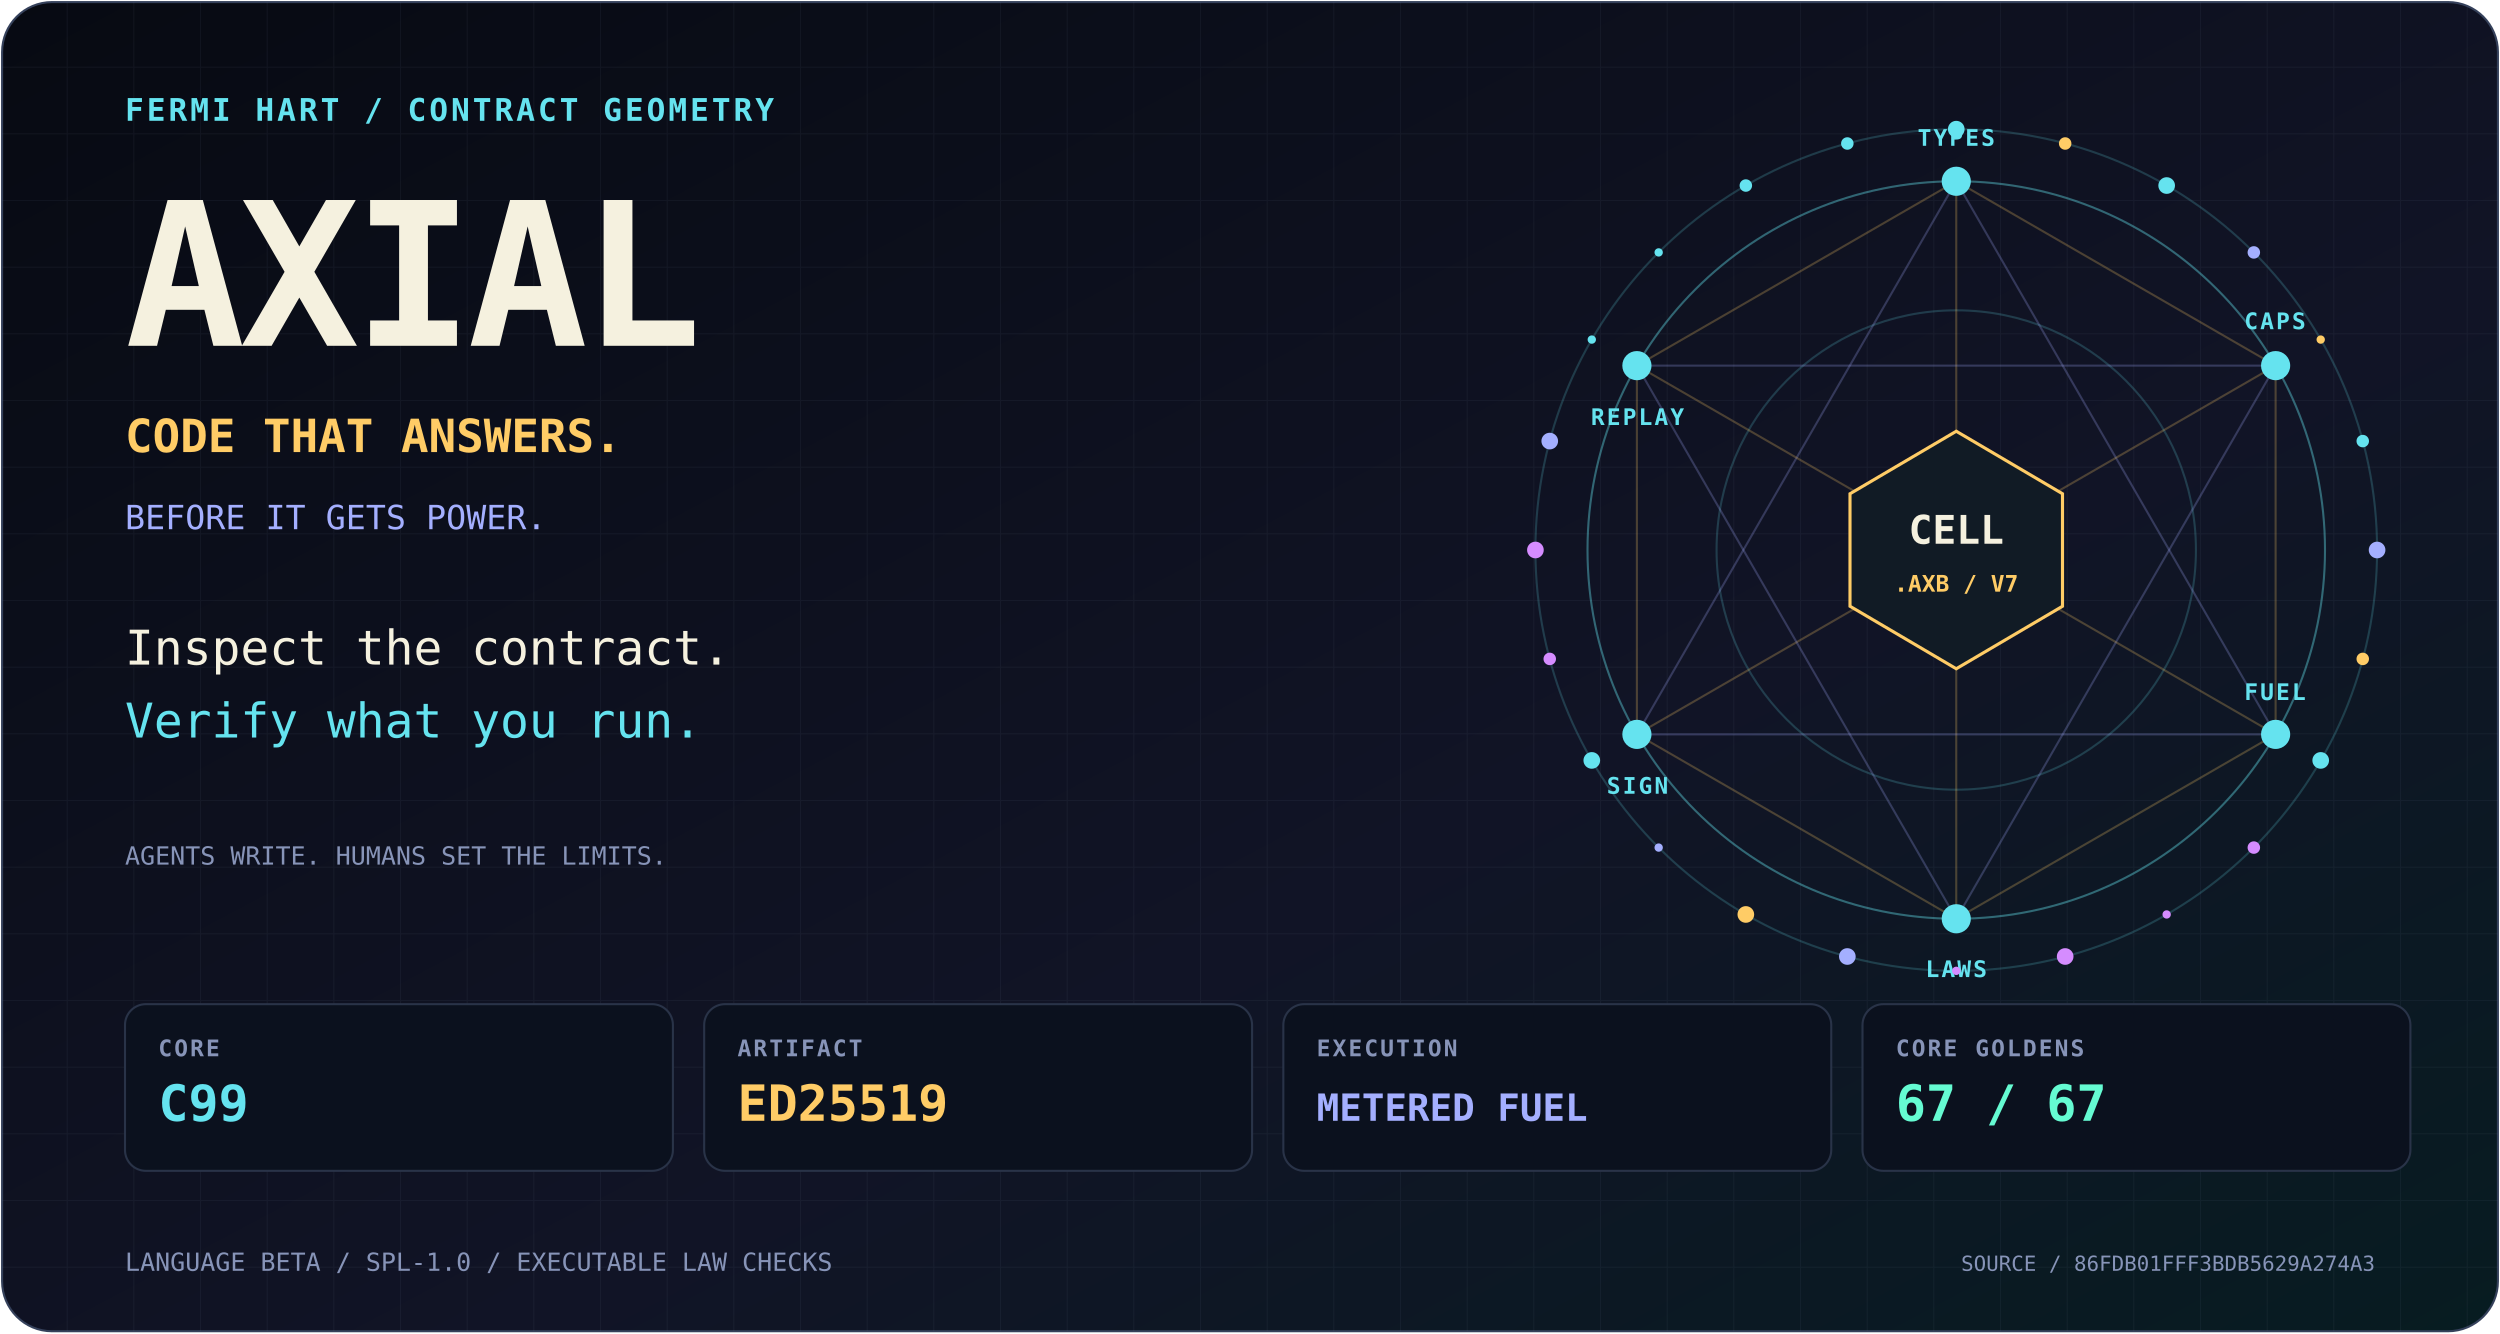
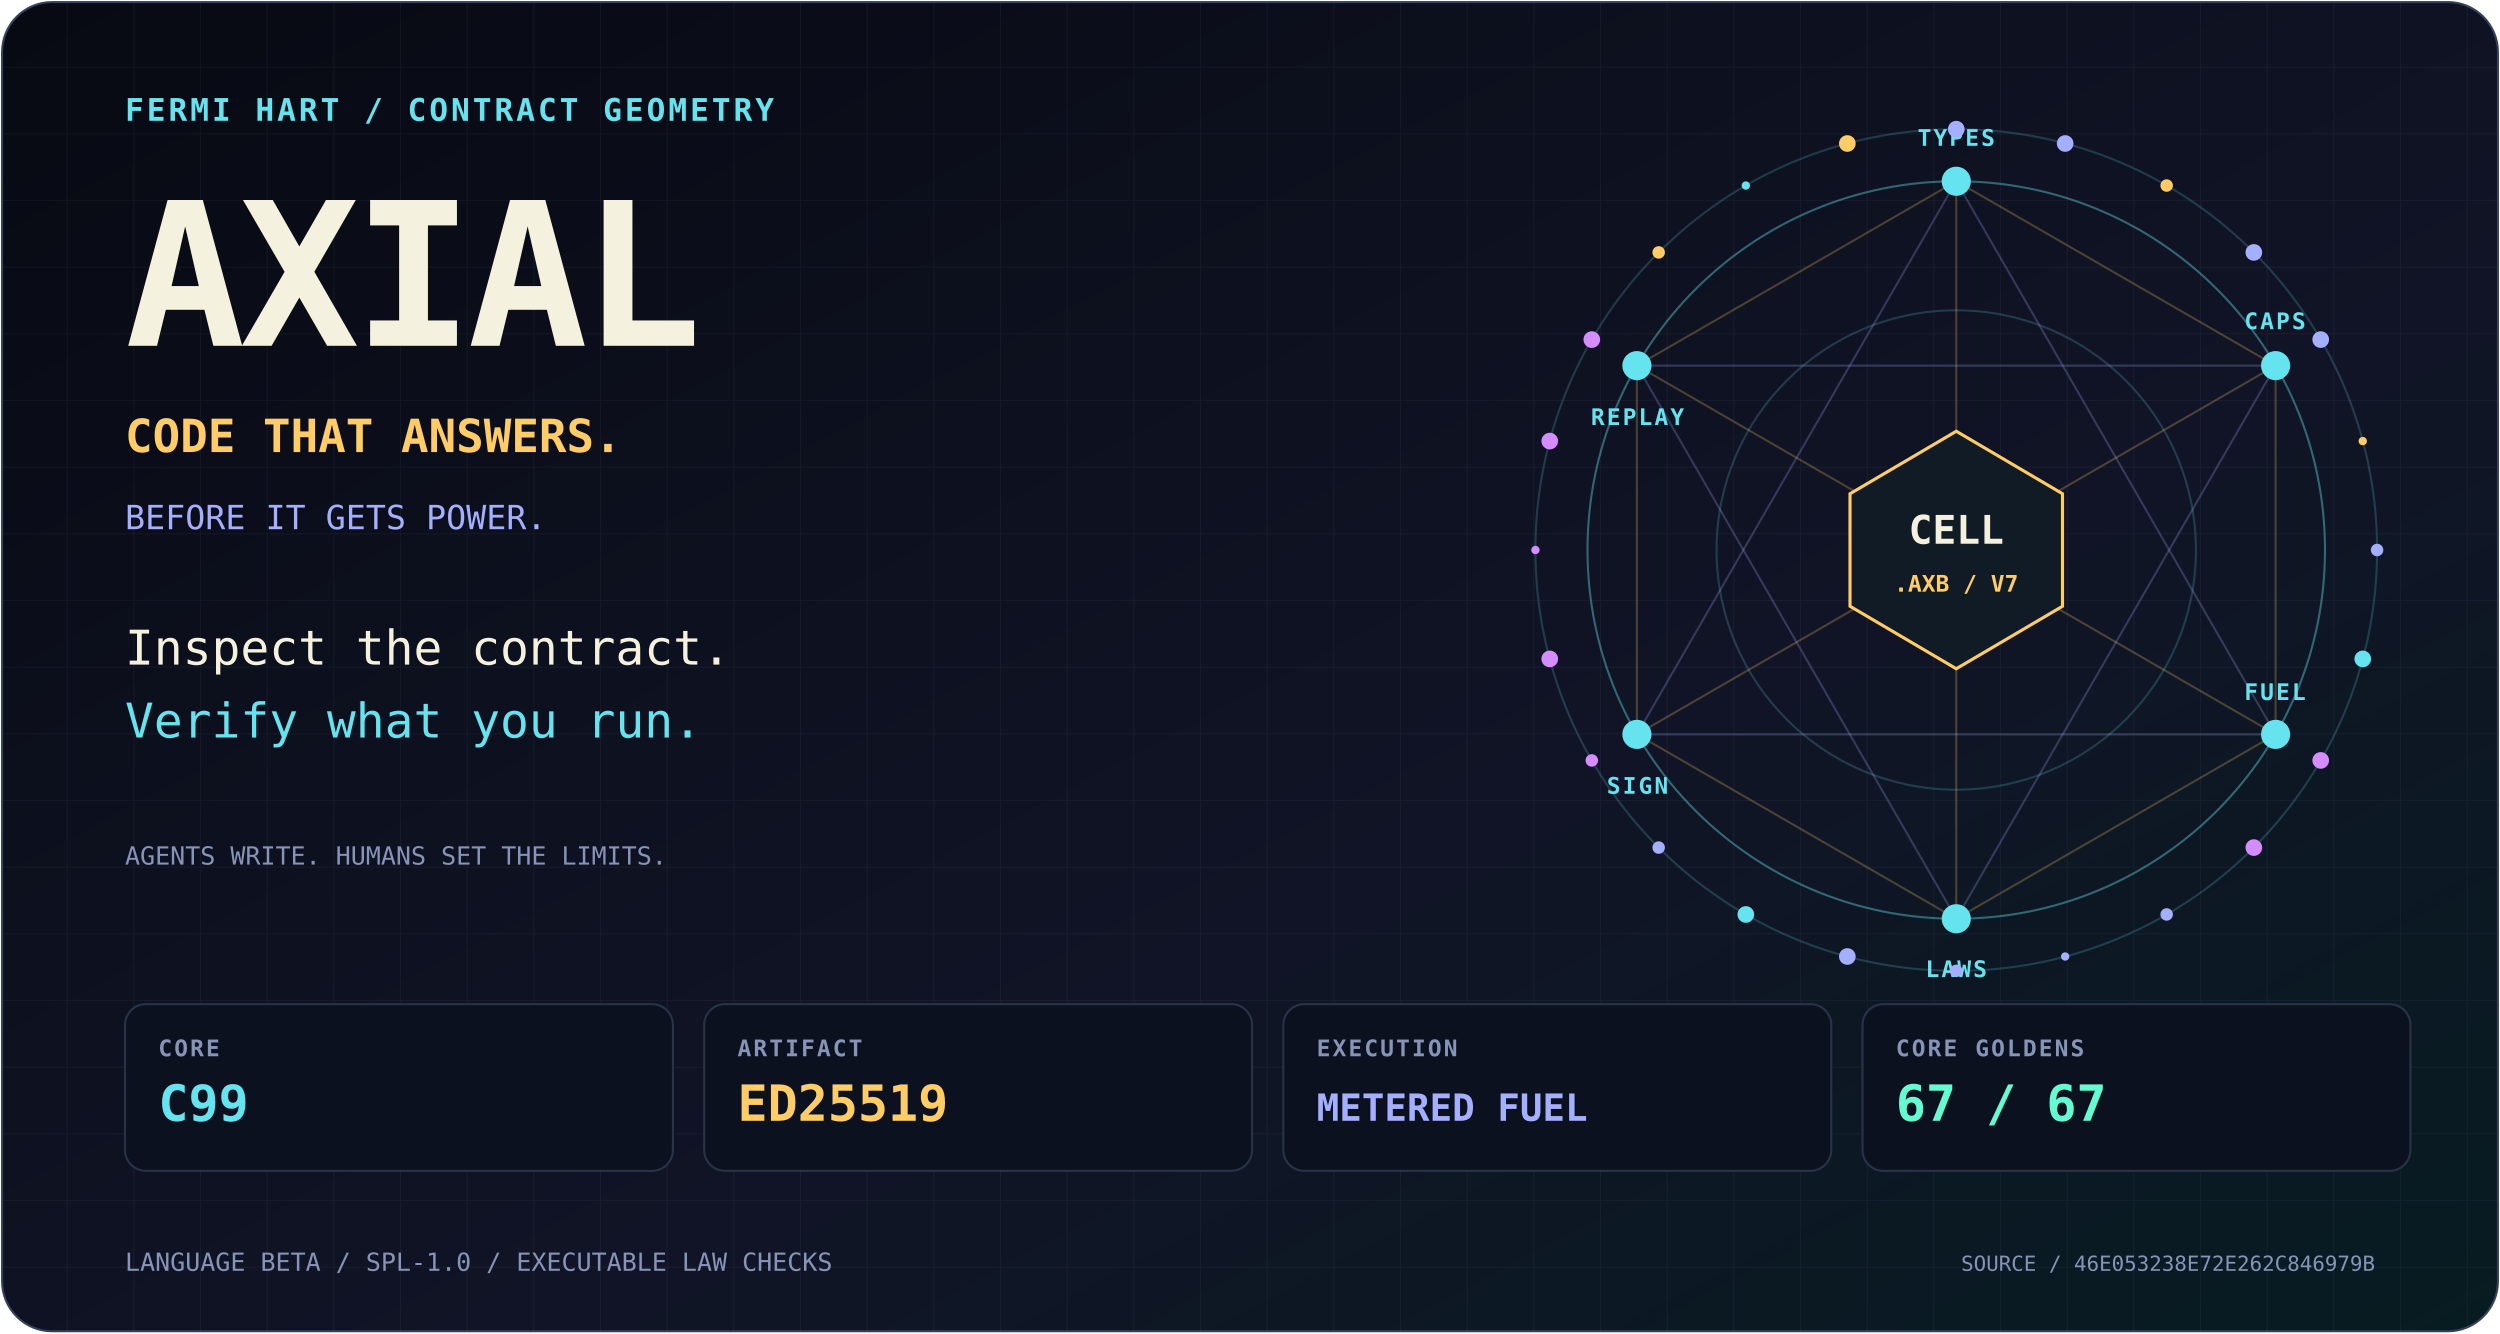
<svg xmlns="http://www.w3.org/2000/svg" viewBox="0 0 1200 640" width="1200" height="640" role="img" aria-labelledby="title desc">
  <defs>
    <linearGradient id="bg" x2="1" y2="1">
      <stop stop-color="#070a12" />
      <stop offset=".6" stop-color="#111426" />
      <stop offset="1" stop-color="#071c21" />
    </linearGradient>
    <pattern id="grid" width="32" height="32" patternUnits="userSpaceOnUse">
      <path d="M32 0H0V32" fill="none" stroke="#8794b8" stroke-opacity=".07" />
    </pattern>
  </defs>
  <rect x="1" y="1" width="1198" height="638" rx="24" fill="url(#bg)" stroke="#35415b" />
  <rect x="1" y="1" width="1198" height="638" rx="24" fill="url(#grid)" />
  <text x="60" y="58" fill="#65e3ef" font-family="DejaVu Sans Mono,monospace" font-size="15" font-weight="700" text-anchor="start" letter-spacing="1.4">FERMI HART / CONTRACT GEOMETRY</text>
  <text x="60" y="166" fill="#f5f1df" font-family="DejaVu Sans Mono,monospace" font-size="96" font-weight="700" text-anchor="start" letter-spacing="-3">AXIAL</text>
  <text x="60" y="217" fill="#ffcc66" font-family="DejaVu Sans Mono,monospace" font-size="22" font-weight="700" text-anchor="start" letter-spacing="0">CODE THAT ANSWERS.</text>
  <text x="60" y="254" fill="#a4afff" font-family="DejaVu Sans Mono,monospace" font-size="16" font-weight="400" text-anchor="start" letter-spacing="0">BEFORE IT GETS POWER.</text>
  <text x="60" y="319" fill="#f5f1df" font-family="DejaVu Sans Mono,monospace" font-size="23" font-weight="400" text-anchor="start" letter-spacing="0">Inspect the contract.</text>
  <text x="60" y="354" fill="#65e3ef" font-family="DejaVu Sans Mono,monospace" font-size="23" font-weight="400" text-anchor="start" letter-spacing="0">Verify what you run.</text>
  <text x="60" y="415" fill="#8794b8" font-family="DejaVu Sans Mono,monospace" font-size="12" font-weight="400" text-anchor="start" letter-spacing="0">AGENTS WRITE. HUMANS SET THE LIMITS.</text>
  <circle cx="939" cy="264" r="202" fill="none" stroke="#65e3ef" stroke-opacity=".2" />
  <circle cx="939" cy="264" r="177" fill="none" stroke="#65e3ef" stroke-opacity=".4" />
  <circle cx="939" cy="264" r="115.05" fill="none" stroke="#65e3ef" stroke-opacity=".2" />
  <path d="M939.00,87.00L1092.29,175.50" fill="none" stroke="#ffcc66" stroke-opacity=".25" />
  <path d="M939.00,87.00L1092.29,352.50" fill="none" stroke="#a4afff" stroke-opacity=".25" />
  <path d="M939.00,87.00L939.00,441.00" fill="none" stroke="#ffcc66" stroke-opacity=".25" />
  <path d="M939.00,87.00L785.71,352.50" fill="none" stroke="#a4afff" stroke-opacity=".25" />
  <path d="M939.00,87.00L785.71,175.50" fill="none" stroke="#ffcc66" stroke-opacity=".25" />
  <path d="M1092.29,175.50L1092.29,352.50" fill="none" stroke="#ffcc66" stroke-opacity=".25" />
  <path d="M1092.29,175.50L939.00,441.00" fill="none" stroke="#a4afff" stroke-opacity=".25" />
  <path d="M1092.29,175.50L785.71,352.50" fill="none" stroke="#ffcc66" stroke-opacity=".25" />
  <path d="M1092.29,175.50L785.71,175.50" fill="none" stroke="#a4afff" stroke-opacity=".25" />
  <path d="M1092.29,352.50L939.00,441.00" fill="none" stroke="#ffcc66" stroke-opacity=".25" />
  <path d="M1092.29,352.50L785.71,352.50" fill="none" stroke="#a4afff" stroke-opacity=".25" />
  <path d="M1092.29,352.50L785.71,175.50" fill="none" stroke="#ffcc66" stroke-opacity=".25" />
  <path d="M939.00,441.00L785.71,352.50" fill="none" stroke="#ffcc66" stroke-opacity=".25" />
  <path d="M939.00,441.00L785.71,175.50" fill="none" stroke="#a4afff" stroke-opacity=".25" />
  <path d="M785.71,352.50L785.71,175.50" fill="none" stroke="#ffcc66" stroke-opacity=".25" />
  <circle cx="939.00" cy="87.00" r="7" fill="#65e3ef" />
  <text x="939" y="70" fill="#65e3ef" font-family="DejaVu Sans Mono,monospace" font-size="11" font-weight="700" text-anchor="middle" letter-spacing="1">TYPES</text>
  <circle cx="1092.29" cy="175.50" r="7" fill="#65e3ef" />
  <text x="1092" y="158" fill="#65e3ef" font-family="DejaVu Sans Mono,monospace" font-size="11" font-weight="700" text-anchor="middle" letter-spacing="1">CAPS</text>
  <circle cx="1092.29" cy="352.50" r="7" fill="#65e3ef" />
  <text x="1092" y="336" fill="#65e3ef" font-family="DejaVu Sans Mono,monospace" font-size="11" font-weight="700" text-anchor="middle" letter-spacing="1">FUEL</text>
  <circle cx="939.00" cy="441.00" r="7" fill="#65e3ef" />
  <text x="939" y="469" fill="#65e3ef" font-family="DejaVu Sans Mono,monospace" font-size="11" font-weight="700" text-anchor="middle" letter-spacing="1">LAWS</text>
  <circle cx="785.71" cy="352.50" r="7" fill="#65e3ef" />
  <text x="786" y="381" fill="#65e3ef" font-family="DejaVu Sans Mono,monospace" font-size="11" font-weight="700" text-anchor="middle" letter-spacing="1">SIGN</text>
  <circle cx="785.71" cy="175.50" r="7" fill="#65e3ef" />
  <text x="786" y="204" fill="#65e3ef" font-family="DejaVu Sans Mono,monospace" font-size="11" font-weight="700" text-anchor="middle" letter-spacing="1">REPLAY</text>
-   <circle cx="1141.00" cy="264.00" r="4" fill="#a4afff" />
-   <circle cx="1134.12" cy="316.28" r="3" fill="#ffcc66" />
-   <circle cx="1113.94" cy="365.00" r="4" fill="#65e3ef" />
-   <circle cx="1081.84" cy="406.84" r="3" fill="#d58cff" />
-   <circle cx="1040.00" cy="438.94" r="2" fill="#d58cff" />
-   <circle cx="991.28" cy="459.12" r="4" fill="#d58cff" />
-   <circle cx="939.00" cy="466.00" r="2" fill="#d58cff" />
+   <circle cx="1141.00" cy="264.00" r="3" fill="#a4afff" />
+   <circle cx="1134.12" cy="316.28" r="4" fill="#65e3ef" />
+   <circle cx="1113.94" cy="365.00" r="4" fill="#d58cff" />
+   <circle cx="1081.84" cy="406.84" r="4" fill="#d58cff" />
+   <circle cx="1040.00" cy="438.94" r="3" fill="#a4afff" />
+   <circle cx="991.28" cy="459.12" r="2" fill="#a4afff" />
+   <circle cx="939.00" cy="466.00" r="3" fill="#a4afff" />
  <circle cx="886.72" cy="459.12" r="4" fill="#a4afff" />
-   <circle cx="838.00" cy="438.94" r="4" fill="#ffcc66" />
-   <circle cx="796.16" cy="406.84" r="2" fill="#a4afff" />
-   <circle cx="764.06" cy="365.00" r="4" fill="#65e3ef" />
-   <circle cx="743.88" cy="316.28" r="3" fill="#d58cff" />
-   <circle cx="737.00" cy="264.00" r="4" fill="#d58cff" />
-   <circle cx="743.88" cy="211.72" r="4" fill="#a4afff" />
-   <circle cx="764.06" cy="163.00" r="2" fill="#65e3ef" />
-   <circle cx="796.16" cy="121.16" r="2" fill="#65e3ef" />
-   <circle cx="838.00" cy="89.06" r="3" fill="#65e3ef" />
-   <circle cx="886.72" cy="68.88" r="3" fill="#65e3ef" />
-   <circle cx="939.00" cy="62.00" r="4" fill="#65e3ef" />
-   <circle cx="991.28" cy="68.88" r="3" fill="#ffcc66" />
-   <circle cx="1040.00" cy="89.06" r="4" fill="#65e3ef" />
-   <circle cx="1081.84" cy="121.16" r="3" fill="#a4afff" />
-   <circle cx="1113.94" cy="163.00" r="2" fill="#ffcc66" />
-   <circle cx="1134.12" cy="211.72" r="3" fill="#65e3ef" />
+   <circle cx="838.00" cy="438.94" r="4" fill="#65e3ef" />
+   <circle cx="796.16" cy="406.84" r="3" fill="#a4afff" />
+   <circle cx="764.06" cy="365.00" r="3" fill="#d58cff" />
+   <circle cx="743.88" cy="316.28" r="4" fill="#d58cff" />
+   <circle cx="737.00" cy="264.00" r="2" fill="#d58cff" />
+   <circle cx="743.88" cy="211.72" r="4" fill="#d58cff" />
+   <circle cx="764.06" cy="163.00" r="4" fill="#d58cff" />
+   <circle cx="796.16" cy="121.16" r="3" fill="#ffcc66" />
+   <circle cx="838.00" cy="89.06" r="2" fill="#65e3ef" />
+   <circle cx="886.72" cy="68.88" r="4" fill="#ffcc66" />
+   <circle cx="939.00" cy="62.00" r="4" fill="#a4afff" />
+   <circle cx="991.28" cy="68.88" r="4" fill="#a4afff" />
+   <circle cx="1040.00" cy="89.06" r="3" fill="#ffcc66" />
+   <circle cx="1081.84" cy="121.16" r="4" fill="#a4afff" />
+   <circle cx="1113.94" cy="163.00" r="4" fill="#a4afff" />
+   <circle cx="1134.12" cy="211.72" r="2" fill="#ffcc66" />
  <path d="M939,207L990,237V291L939,321L888,291V237Z" fill="#111b25" stroke="#ffcc66" stroke-width="1.5" />
  <text x="939" y="261" fill="#f5f1df" font-family="DejaVu Sans Mono,monospace" font-size="19" font-weight="700" text-anchor="middle" letter-spacing="0">CELL</text>
  <text x="939" y="284" fill="#ffcc66" font-family="DejaVu Sans Mono,monospace" font-size="11" font-weight="700" text-anchor="middle" letter-spacing="0">.AXB / V7</text>
  <rect x="60" y="482" width="263" height="80" rx="10" fill="#0b111e" stroke="#293348" />
  <text x="76" y="507" fill="#8794b8" font-family="DejaVu Sans Mono,monospace" font-size="11" font-weight="700" text-anchor="start" letter-spacing="1">CORE</text>
  <text x="76" y="538" fill="#65e3ef" font-family="DejaVu Sans Mono,monospace" font-size="24" font-weight="700" text-anchor="start" letter-spacing="0">C99</text>
  <rect x="338" y="482" width="263" height="80" rx="10" fill="#0b111e" stroke="#293348" />
  <text x="354" y="507" fill="#8794b8" font-family="DejaVu Sans Mono,monospace" font-size="11" font-weight="700" text-anchor="start" letter-spacing="1">ARTIFACT</text>
  <text x="354" y="538" fill="#ffcc66" font-family="DejaVu Sans Mono,monospace" font-size="24" font-weight="700" text-anchor="start" letter-spacing="0">ED25519</text>
  <rect x="616" y="482" width="263" height="80" rx="10" fill="#0b111e" stroke="#293348" />
  <text x="632" y="507" fill="#8794b8" font-family="DejaVu Sans Mono,monospace" font-size="11" font-weight="700" text-anchor="start" letter-spacing="1">EXECUTION</text>
  <text x="632" y="538" fill="#a4afff" font-family="DejaVu Sans Mono,monospace" font-size="18" font-weight="700" text-anchor="start" letter-spacing="0">METERED FUEL</text>
  <rect x="894" y="482" width="263" height="80" rx="10" fill="#0b111e" stroke="#293348" />
  <text x="910" y="507" fill="#8794b8" font-family="DejaVu Sans Mono,monospace" font-size="11" font-weight="700" text-anchor="start" letter-spacing="1">CORE GOLDENS</text>
  <text x="910" y="538" fill="#65fbd2" font-family="DejaVu Sans Mono,monospace" font-size="24" font-weight="700" text-anchor="start" letter-spacing="0">67 / 67</text>
  <text x="60" y="610" fill="#8794b8" font-family="DejaVu Sans Mono,monospace" font-size="12" font-weight="400" text-anchor="start" letter-spacing="0">LANGUAGE BETA / SPL-1.0 / EXECUTABLE LAW CHECKS</text>
-   <text x="1140" y="610" fill="#8794b8" font-family="DejaVu Sans Mono,monospace" font-size="10" font-weight="400" text-anchor="end" letter-spacing="0">SOURCE / 86FDB01FFF3BDB5629A274A3</text>
+   <text x="1140" y="610" fill="#8794b8" font-family="DejaVu Sans Mono,monospace" font-size="10" font-weight="400" text-anchor="end" letter-spacing="0">SOURCE / 46E053238E72E262C846979B</text>
</svg>
